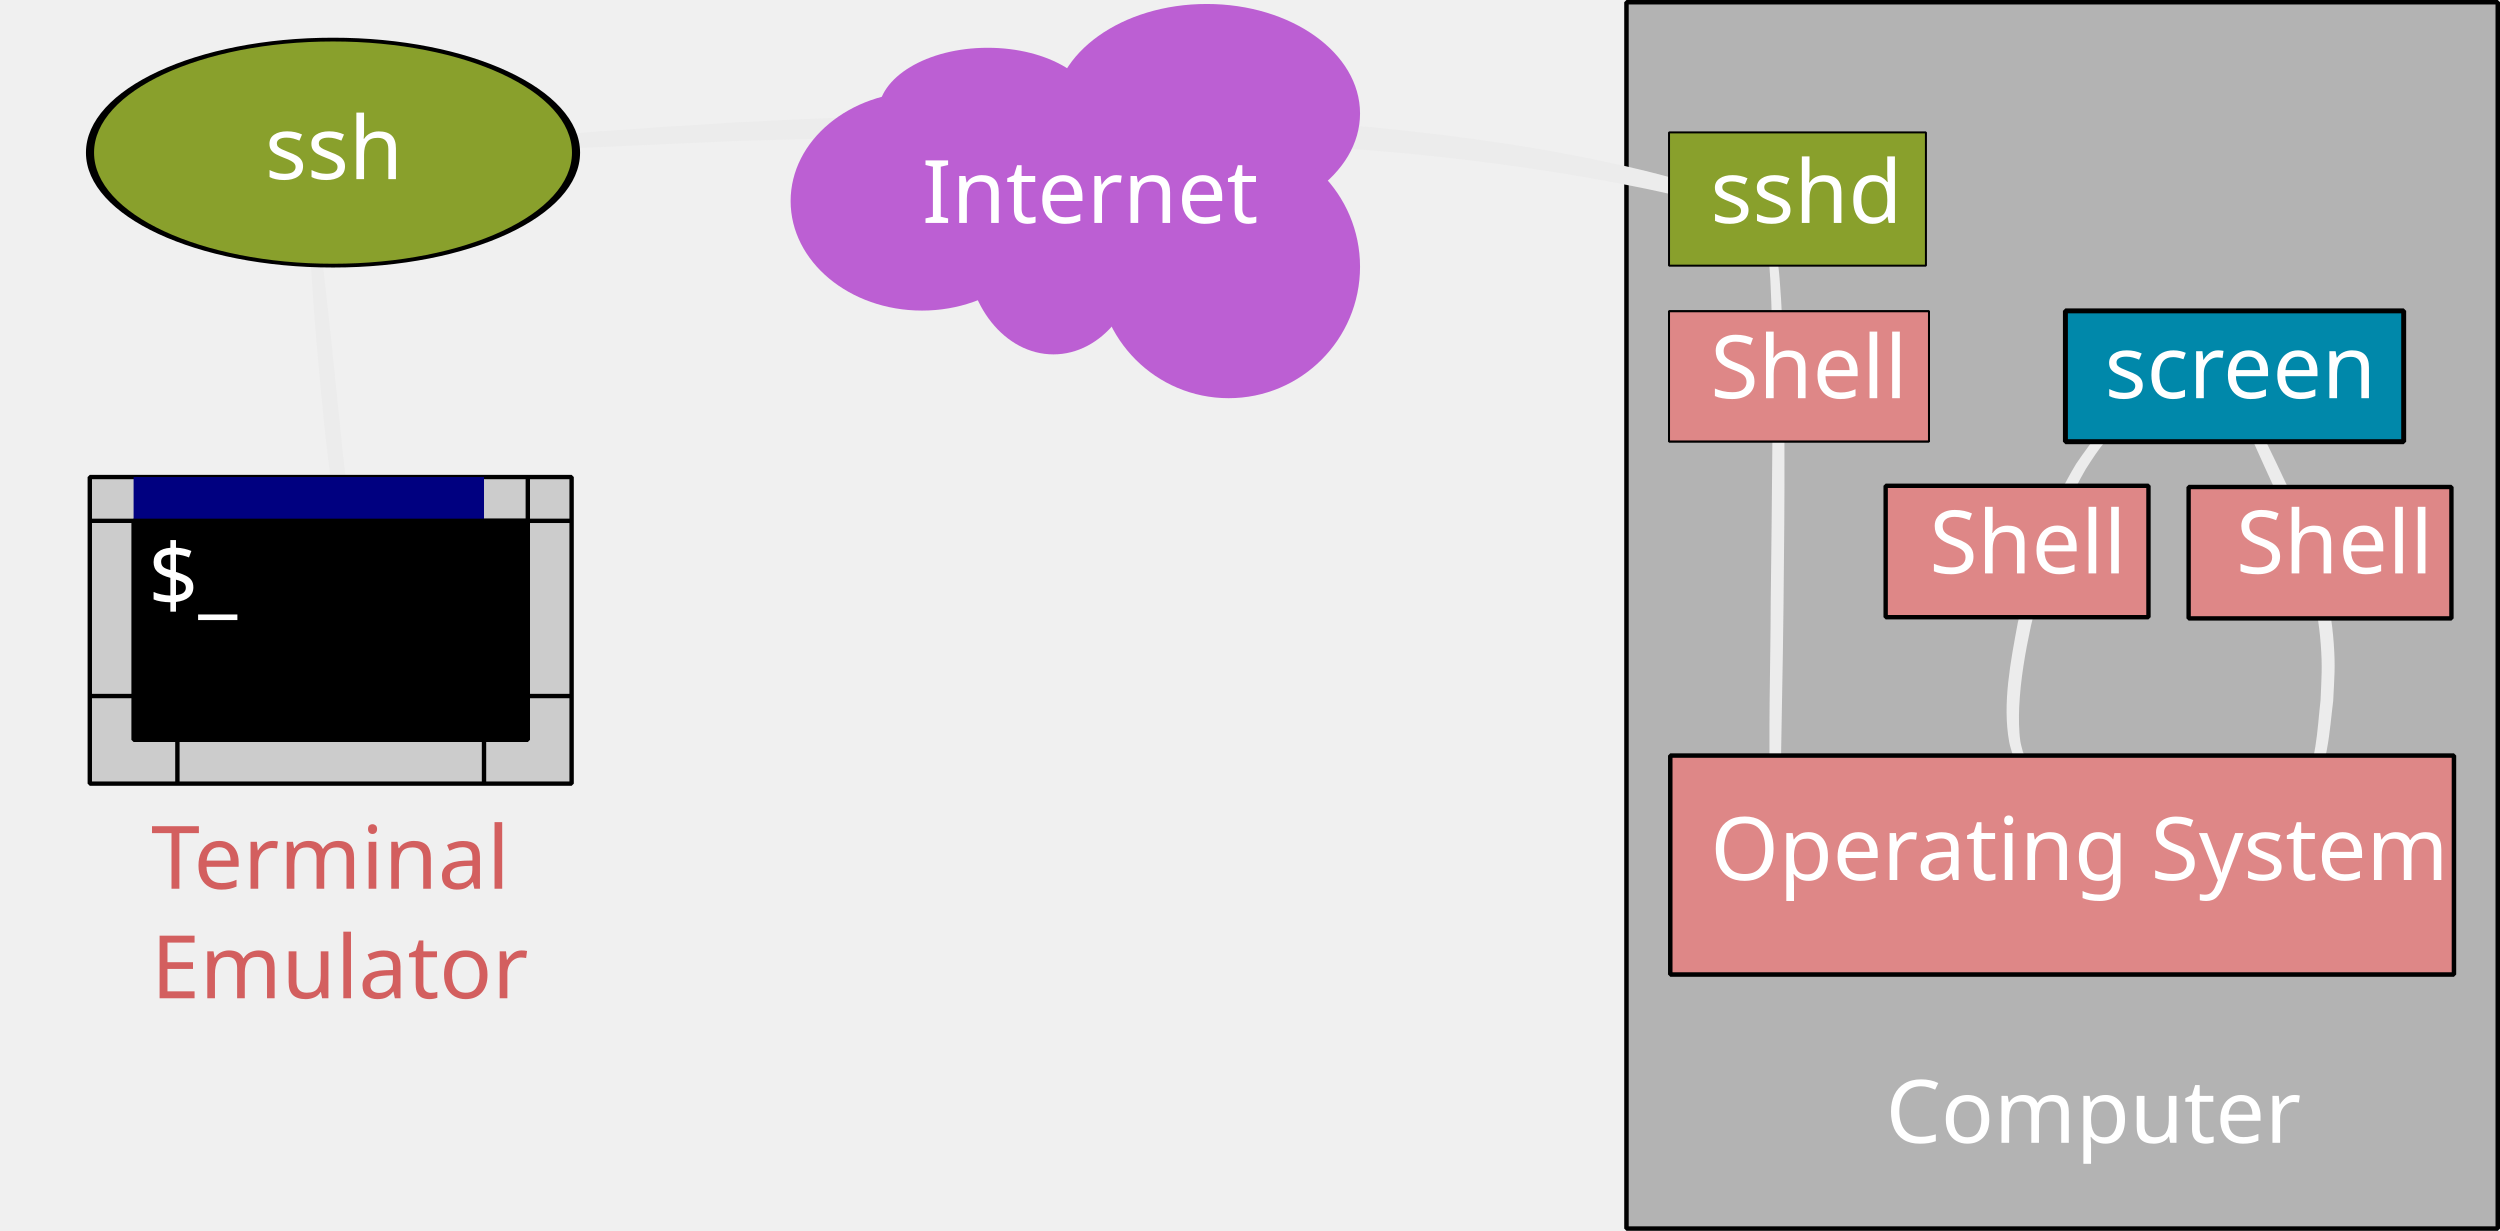
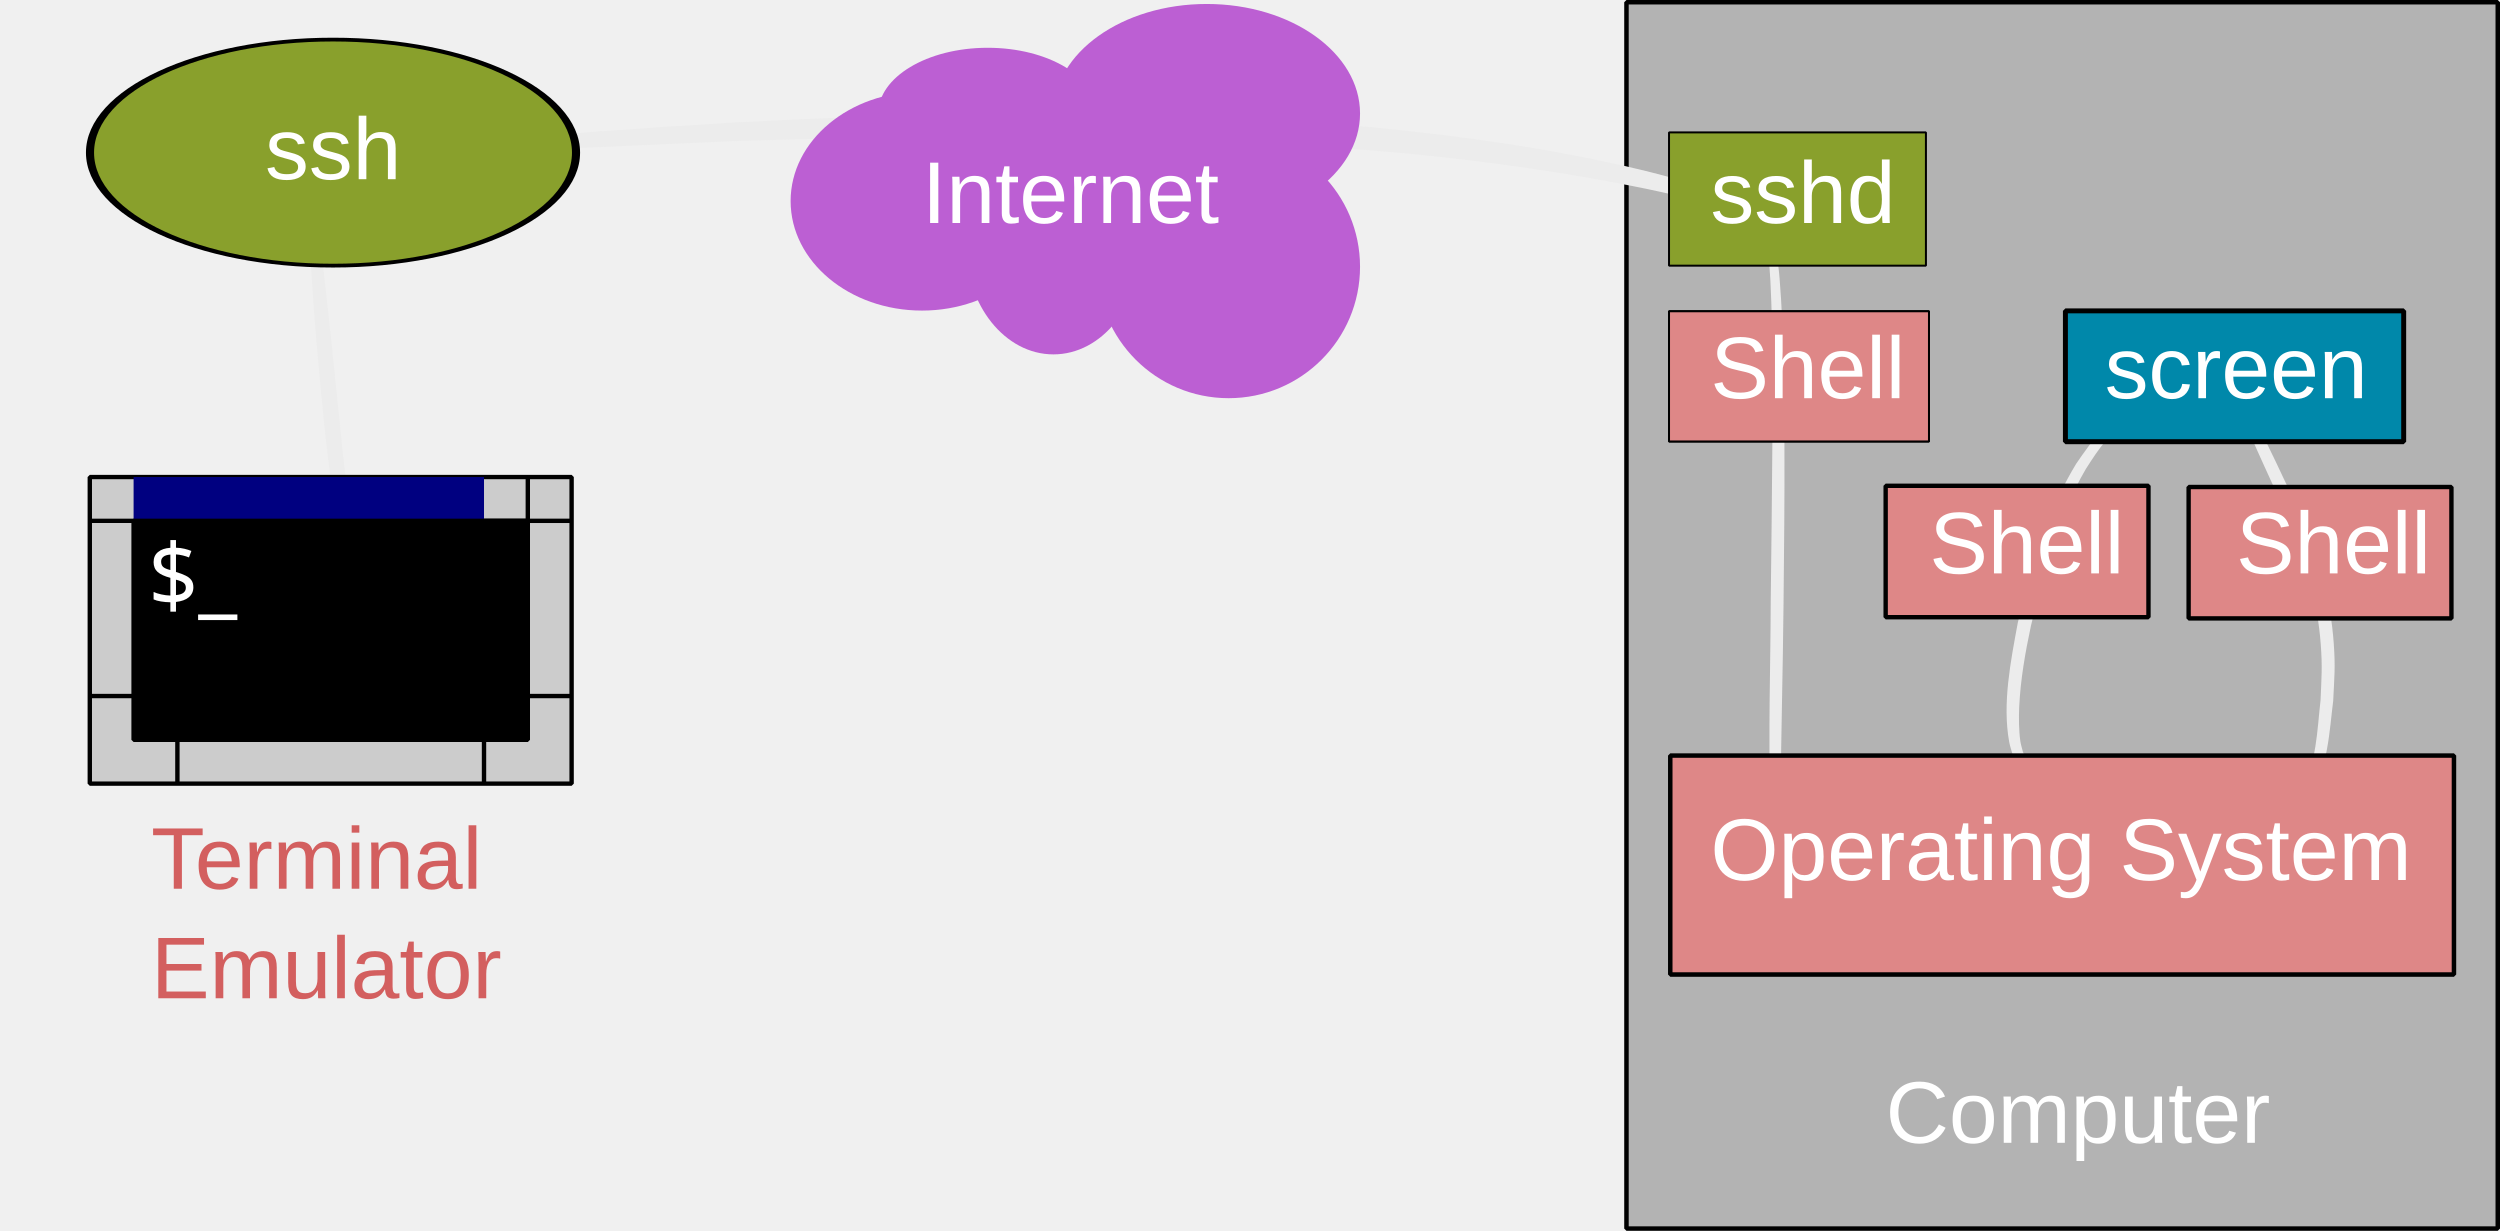
<svg xmlns="http://www.w3.org/2000/svg" width="570.756" height="281" id="svg2" version="1.1">
  <defs id="defs4">
    </defs>
  <g id="layer1" transform="translate(-99.5,-91.45568)">
    <rect style="fill:#b3b3b3;fill-opacity:1;stroke:#000000;stroke-width:1.023;stroke-linecap:round;stroke-linejoin:bevel;stroke-opacity:1" id="rect3022" width="198.92" height="279.977" x="470.825" y="91.967" />
    <path style="fill:#ececec;fill-opacity:1;stroke:#000000;stroke-linecap:round;stroke-linejoin:bevel;stroke-opacity:0" id="path3899" d="m 487.686,92.772 c -3.27,3.458 -6.5,6.971 -9.236,10.878 -0.783,1.118 -1.5,2.28 -2.249,3.42 -6.437,11.02 -9.598,23.509 -12.536,35.817 -1.304,6.117 -2.389,12.303 -2.679,18.562 -0.104,2.252 -0.083,5.444 0.26,7.754 0.124,0.831 0.391,1.634 0.586,2.451 0.864,2.311 2.549,3.87 4.941,4.42 -0.539,-0.103 -0.69,1.521 -0.268,0.442 -0.009,-0.015 0.21,-0.146 0.219,-0.131 l 0,0 c 1.52,-0.298 0.725,2.032 -0.655,1.409 -3.219,-0.4 -5.417,-2.711 -6.617,-5.631 -0.248,-0.915 -0.572,-1.813 -0.743,-2.745 -1.612,-8.78 0.352,-18.516 1.938,-27.132 0.586,-2.454 1.116,-4.923 1.758,-7.363 2.657,-10.095 6.157,-20.086 11.591,-29.044 3.542,-5.202 7.4,-10.195 12.178,-14.338 0.087,-0.107 1.598,1.124 1.511,1.231 z" transform="translate(99.5,91.45568)" />
    <path style="fill:#ececec;fill-opacity:1;stroke:#000000;stroke-linecap:round;stroke-linejoin:bevel;stroke-opacity:0" id="path3901" d="m 513.069,92.097 c 4.371,8.898 8.749,17.783 12.752,26.855 3.729,8.858 6.27,18.179 6.969,27.786 0.41,5.637 0.149,7.713 -0.116,13.263 -0.866,6.802 -1.17,15.582 -5.327,21.397 -0.536,0.75 -1.244,1.361 -1.866,2.042 -0.687,0.416 -1.322,0.935 -2.062,1.249 -2.31,0.979 -5.34,0.697 -7.191,-1.089 -0.252,-0.243 -0.409,-0.568 -0.613,-0.852 -0.17,-1.103 -0.296,-0.608 0.357,-1.49 0.021,-0.052 0.755,0.242 0.734,0.293 l 0,0 c 0.243,0.024 0.122,-0.022 0.336,0.195 1.34,1.065 3.208,1.789 4.914,1.182 0.573,-0.204 1.066,-0.585 1.599,-0.878 0.52,-0.56 1.119,-1.057 1.561,-1.681 3.81,-5.383 3.92,-14.205 4.67,-20.476 0.214,-5.327 0.448,-7.466 0.041,-12.865 -0.704,-9.358 -3.188,-18.431 -6.784,-27.076 -3.939,-9.116 -8.374,-18.019 -12.023,-27.255 -0.042,-0.145 2.004,-0.745 2.046,-0.6 z" transform="translate(99.5,91.45568)" />
    <path style="fill:#ececec;fill-opacity:1;stroke:#000000;stroke-linecap:round;stroke-linejoin:bevel;stroke-opacity:0" id="path3984" d="m 73.329,57.122 c 1.672,13.858 3.025,27.751 4.465,41.634 1.088,11.147 2.542,22.242 4.539,33.261 0.02,0.081 -1.127,0.363 -1.147,0.282 l 0,0 c -0.793,-1.935 -1.771,-3.804 -2.38,-5.805 -0.794,-2.607 -1.3,-5.296 -1.815,-7.972 -1.4,-7.279 -1.85,-12.052 -2.755,-19.459 -1.415,-13.9 -2.697,-27.821 -3.434,-41.776 -0.012,-0.179 2.515,-0.344 2.527,-0.166 z" transform="translate(99.5,91.45568)" />
    <path style="fill:#ececec;fill-opacity:1;stroke:#000000;stroke-linecap:round;stroke-linejoin:bevel;stroke-opacity:0" id="path3914" d="m 206.707,123.95 c 19.834,-1.99 39.74,-3.242 59.631,-4.506 40.159,-2.056 80.454,-3.114 120.632,-0.868 8.584,0.48 17.147,1.281 25.721,1.922 20.568,2.006 41.088,4.856 61.204,9.671 6.432,1.54 14.262,3.731 20.57,6.301 1.452,0.592 2.796,1.42 4.194,2.13 0.352,0.477 1.203,0.858 1.056,1.432 -0.859,3.356 -7.145,0.782 -8.908,0.252 -0.048,-0.02 0.238,-0.699 0.286,-0.679 l 0,0 c 1.24,0.076 2.481,0.132 3.72,0.227 0.792,0.061 1.625,-0.028 2.372,0.243 0.471,0.171 0.876,0.573 1.108,1.017 0.167,0.32 -0.597,-0.407 -0.895,-0.61 -8.214,-2.873 -16.617,-4.858 -25.159,-6.548 -20.211,-3.999 -40.668,-6.626 -61.202,-8.27 -8.546,-0.558 -17.085,-1.239 -25.638,-1.673 -39.227,-1.989 -78.538,-1.538 -117.78,-0.339 -20.085,0.83 -40.161,1.968 -60.26,2.395 -0.148,0.046 -0.8,-2.051 -0.652,-2.097 z" />
    <path style="fill:#ececec;fill-opacity:1;stroke:#000000;stroke-width:1.346;stroke-linecap:round;stroke-linejoin:bevel;stroke-opacity:0" id="path3066" d="m 505.125,149.087 c 0.217,1.94 0.491,3.855 0.65,5.821 0.999,12.364 1.063,25.138 1.114,37.644 0.056,13.82 -0.073,22.624 -0.201,36.507 -0.133,14.876 -0.565,29.731 -0.674,44.608 -0.017,2.388 -0.02,4.777 0.007,7.164 0.01,0.888 0.273,1.846 0.105,2.655 -0.09,0.43 -0.295,-0.693 -0.442,-1.039 0.04,-0.09 0.621,1.142 0.581,1.232 l 0,0 c -0.458,0.17 -0.971,1.009 -1.375,0.508 -0.464,-0.575 -0.595,-1.982 -0.724,-3.109 -0.276,-2.415 -0.391,-4.912 -0.478,-7.393 -0.519,-14.888 0.031,-29.854 0.072,-44.747 0.123,-10.566 0.314,-25.706 0.377,-36.341 0.072,-12.285 0.168,-24.687 -0.446,-36.926 -0.094,-1.873 -0.269,-3.722 -0.404,-5.583 -0.032,-0.283 1.806,-1.284 1.838,-1.001 z" />
    <rect style="fill:#de8787;fill-opacity:1;stroke:#000000;stroke-width:1.026;stroke-linecap:round;stroke-linejoin:bevel;stroke-opacity:1" id="rect3026" width="178.917" height="49.989" x="480.826" y="263.953" />
    <g id="g3096">
      <rect y="162.517" x="480.541" height="29.726" width="59.349" id="rect3024" style="fill:#de8787;fill-opacity:1;stroke:#000000;stroke-width:0.456;stroke-linecap:round;stroke-linejoin:bevel;stroke-opacity:1" />
      <text id="text3041" y="182.362" x="490" style="font-size:20px;font-style:normal;font-variant:normal;font-weight:normal;font-stretch:normal;text-align:start;line-height:125%;letter-spacing:0px;word-spacing:0px;writing-mode:lr-tb;text-anchor:start;fill:#ffffff;fill-opacity:1;stroke:none;font-family:Trebuchet MS;-inkscape-font-specification:Trebuchet MS" xml:space="preserve">
        <tspan y="182.362" x="490" id="tspan3043">Shell</tspan>
      </text>
    </g>
-     <text xml:space="preserve" style="font-size:20px;font-style:normal;font-weight:normal;line-height:125%;letter-spacing:0px;word-spacing:0px;fill:#ffffff;fill-opacity:1;stroke:none;font-family:Trebuchet MS;-inkscape-font-specification:Trebuchet MS;font-stretch:normal;font-variant:normal;text-anchor:start;text-align:start;writing-mode:lr" x="490" y="292.362" id="text3045">
+     <text xml:space="preserve" style="font-size:20px;font-style:normal;font-weight:normal;line-height:125%;letter-spacing:0px;word-spacing:0px;fill:#ffffff;fill-opacity:1;stroke:none;font-family:Liberation Sans;-inkscape-font-specification:Liberation Sans;font-stretch:normal;font-variant:normal;text-anchor:start;text-align:start;writing-mode:lr" x="490" y="292.362" id="text3045">
      <tspan id="tspan3047" x="490" y="292.362">Operating System</tspan>
    </text>
-     <text xml:space="preserve" style="font-size:20px;font-style:normal;font-weight:normal;line-height:125%;letter-spacing:0px;word-spacing:0px;fill:#d35f5f;fill-opacity:1;stroke:none;font-family:Trebuchet MS;-inkscape-font-specification:Trebuchet MS;font-stretch:normal;font-variant:normal;text-anchor:start;text-align:start;writing-mode:lr" x="134" y="294.362" id="text3906">
+     <text xml:space="preserve" style="font-size:20px;font-style:normal;font-weight:normal;line-height:125%;letter-spacing:0px;word-spacing:0px;fill:#d35f5f;fill-opacity:1;stroke:none;font-family:Liberation Sans;-inkscape-font-specification:Liberation Sans;font-stretch:normal;font-variant:normal;text-anchor:start;text-align:start;writing-mode:lr" x="134" y="294.362" id="text3906">
      <tspan id="tspan3908" x="134" y="294.362">Terminal</tspan>
      <tspan x="134" y="319.362" id="tspan3927">Emulator</tspan>
    </text>
-     <text xml:space="preserve" style="font-size:20px;font-style:normal;font-weight:normal;line-height:125%;letter-spacing:0px;word-spacing:0px;fill:#ffffff;fill-opacity:1;stroke:none;font-family:Trebuchet MS;-inkscape-font-specification:Trebuchet MS;font-stretch:normal;font-variant:normal;text-anchor:start;text-align:start;writing-mode:lr" x="530" y="352.362" id="text3910">
+     <text xml:space="preserve" style="font-size:20px;font-style:normal;font-weight:normal;line-height:125%;letter-spacing:0px;word-spacing:0px;fill:#ffffff;fill-opacity:1;stroke:none;font-family:Liberation Sans;-inkscape-font-specification:Liberation Sans;font-stretch:normal;font-variant:normal;text-anchor:start;text-align:start;writing-mode:lr" x="530" y="352.362" id="text3910">
      <tspan id="tspan3912" x="530" y="352.362">Computer</tspan>
    </text>
    <g id="g3929" transform="translate(0,98)">
      <rect y="102.362" x="120" height="70" width="110" id="rect2987" style="fill:#cccccc;fill-opacity:1;stroke:#000000;stroke-linecap:round;stroke-linejoin:bevel;stroke-opacity:1" />
      <rect y="112.362" x="130" height="50" width="90" id="rect2991" style="fill:#000000;fill-opacity:1;stroke:#000000;stroke-linecap:round;stroke-linejoin:bevel;stroke-opacity:1" />
      <text id="text3002" y="131.943" x="133.332" style="font-size:20px;font-style:normal;font-weight:normal;line-height:125%;letter-spacing:0px;word-spacing:0px;fill:#ffffff;fill-opacity:1;stroke:none;font-family:Sans" xml:space="preserve">
        <tspan y="131.943" x="133.332" id="tspan3004">$_</tspan>
      </text>
      <rect transform="translate(99.5,91.45568)" y="10.906" x="30.5" height="10" width="80" id="rect3919" style="fill:#000080;fill-opacity:1;stroke:#000000;stroke-linecap:round;stroke-linejoin:bevel;stroke-opacity:0" />
      <path transform="translate(99.5,91.45568)" id="path3921" d="m 20.5,20.907 c 10,0 100,0 100,0 l 0,-10 0,0" style="fill:none;stroke:#000000;stroke-width:1px;stroke-linecap:butt;stroke-linejoin:miter;stroke-opacity:1" />
      <path transform="translate(99.5,91.45568)" id="path3923" d="m 120.5,20.907 10,0" style="fill:none;stroke:#000000;stroke-width:1px;stroke-linecap:butt;stroke-linejoin:miter;stroke-opacity:1" />
      <path transform="translate(99.5,91.45568)" id="path3925" d="m 20.5,60.907 110,0 -20,0 0,20 0,-20 -70,0 0,20" style="fill:none;stroke:#000000;stroke-width:1px;stroke-linecap:butt;stroke-linejoin:miter;stroke-opacity:1" />
    </g>
    <rect style="fill:#89a02c;fill-opacity:1;stroke:#000000;stroke-width:0.458;stroke-linecap:round;stroke-linejoin:bevel;stroke-opacity:1" id="rect3024-1" width="58.652" height="30.418" x="480.542" y="121.685" />
-     <text xml:space="preserve" style="font-size:20px;font-style:normal;font-variant:normal;font-weight:normal;font-stretch:normal;text-align:start;line-height:125%;letter-spacing:0px;word-spacing:0px;writing-mode:lr-tb;text-anchor:start;fill:#ffffff;fill-opacity:1;stroke:none;font-family:Trebuchet MS;-inkscape-font-specification:Trebuchet MS" x="490" y="142.362" id="text3041-7">
+     <text xml:space="preserve" style="font-size:20px;font-style:normal;font-variant:normal;font-weight:normal;font-stretch:normal;text-align:start;line-height:125%;letter-spacing:0px;word-spacing:0px;writing-mode:lr;text-anchor:start;fill:#ffffff;fill-opacity:1;stroke:none;font-family:Liberation Sans;-inkscape-font-specification:Liberation Sans" x="490" y="142.362" id="text3041-7">
      <tspan id="tspan3043-4" x="490" y="142.362">sshd</tspan>
    </text>
    <path style="fill:#89a02c;fill-opacity:1;stroke:#000000;stroke-linecap:round;stroke-linejoin:bevel;stroke-opacity:1" id="path3978" d="m 110.5,50.907 c 0,16.569 -13.431,30 -30,30 -16.569,0 -30,-13.431 -30,-30 0,-16.569 13.431,-30 30,-30 16.569,0 30,13.431 30,30 z" transform="matrix(1.849305,0,0,0.860145,26.65941,82.51017)" />
-     <text xml:space="preserve" style="font-size:20px;font-style:normal;font-weight:normal;line-height:125%;letter-spacing:0px;word-spacing:0px;fill:#ffffff;fill-opacity:1;stroke:none;font-family:Trebuchet MS;-inkscape-font-specification:Trebuchet MS;font-stretch:normal;font-variant:normal;text-anchor:start;text-align:start;writing-mode:lr" x="160" y="132.362" id="text3980">
+     <text xml:space="preserve" style="font-size:20px;font-style:normal;font-weight:normal;line-height:125%;letter-spacing:0px;word-spacing:0px;fill:#ffffff;fill-opacity:1;stroke:none;font-family:Liberation Sans;-inkscape-font-specification:Liberation Sans;font-stretch:normal;font-variant:normal;text-anchor:start;text-align:start;writing-mode:lr" x="160" y="132.362" id="text3980">
      <tspan id="tspan3982" x="160" y="132.362">ssh</tspan>
    </text>
    <g id="g4000" style="fill:#bc5fd3">
      <path transform="translate(99.5,91.45568)" d="m 240.5,45.907 c 0,13.807 -13.431,25 -30,25 -16.569,0 -30,-11.193 -30,-25 0,-13.807 13.431,-25 30,-25 16.569,0 30,11.193 30,25 z" id="path3986" style="fill:#bc5fd3;fill-opacity:1;stroke:#000000;stroke-linecap:round;stroke-linejoin:bevel;stroke-opacity:0" />
      <path transform="translate(99.5,91.45568)" d="m 250.5,25.907 c 0,8.284 -11.193,15 -25,15 -13.807,0 -25,-6.716 -25,-15 0,-8.284 11.193,-15 25,-15 13.807,0 25,6.716 25,15 z" id="path3988" style="fill:#bc5fd3;fill-opacity:1;stroke:#000000;stroke-linecap:round;stroke-linejoin:bevel;stroke-opacity:0" />
      <path transform="translate(99.5,91.45568)" d="m 260.5,55.907 c 0,13.807 -8.954,25 -20,25 -11.046,0 -20,-11.193 -20,-25 0,-13.807 8.954,-25 20,-25 11.046,0 20,11.193 20,25 z" id="path3990" style="fill:#bc5fd3;fill-opacity:1;stroke:#000000;stroke-linecap:round;stroke-linejoin:bevel;stroke-opacity:0" />
      <path transform="translate(99.5,91.45568)" d="m 280.5,45.907 c 0,8.284 -8.954,15 -20,15 -11.046,0 -20,-6.716 -20,-15 0,-8.284 8.954,-15 20,-15 11.046,0 20,6.716 20,15 z" id="path3992" style="fill:#bc5fd3;fill-opacity:1;stroke:#000000;stroke-linecap:round;stroke-linejoin:bevel;stroke-opacity:0" />
      <path transform="translate(99.5,91.45568)" d="m 310.5,25.907 c 0,13.807 -15.67,25 -35,25 -19.33,0 -35,-11.193 -35,-25 0,-13.807 15.67,-25 35,-25 19.33,0 35,11.193 35,25 z" id="path3994" style="fill:#bc5fd3;fill-opacity:1;stroke:#000000;stroke-linecap:round;stroke-linejoin:bevel;stroke-opacity:0" />
      <path transform="translate(99.5,91.45568)" d="m 310.5,60.907 c 0,16.569 -13.431,30 -30,30 -16.569,0 -30,-13.431 -30,-30 0,-16.569 13.431,-30 30,-30 16.569,0 30,13.431 30,30 z" id="path3998" style="fill:#bc5fd3;fill-opacity:1;stroke:#000000;stroke-linecap:round;stroke-linejoin:bevel;stroke-opacity:0" />
    </g>
-     <text xml:space="preserve" style="font-size:20px;font-style:normal;font-weight:normal;line-height:125%;letter-spacing:0px;word-spacing:0px;fill:#ffffff;fill-opacity:1;stroke:none;font-family:Trebuchet MS;-inkscape-font-specification:Trebuchet MS;font-stretch:normal;font-variant:normal;text-anchor:start;text-align:start;writing-mode:lr" x="310" y="142.362" id="text4008">
+     <text xml:space="preserve" style="font-size:20px;font-style:normal;font-weight:normal;line-height:125%;letter-spacing:0px;word-spacing:0px;fill:#ffffff;fill-opacity:1;stroke:none;font-family:Liberation Sans;-inkscape-font-specification:Liberation Sans;font-stretch:normal;font-variant:normal;text-anchor:start;text-align:start;writing-mode:lr" x="310" y="142.362" id="text4008">
      <tspan id="tspan4010" x="310" y="142.362">Internet</tspan>
    </text>
    <rect style="fill:#de8787;fill-opacity:1;stroke:#000000;stroke-linecap:round;stroke-linejoin:bevel;stroke-opacity:1" id="rect3115" width="60" height="30" x="530" y="202.362" />
    <rect style="fill:#de8787;fill-opacity:1;stroke:#000000;stroke-linecap:round;stroke-linejoin:bevel;stroke-opacity:1" id="rect3117" width="60" height="30" x="599.167" y="202.64" />
    <rect style="fill:#0088aa;fill-opacity:1;stroke:#000000;stroke-width:1.132;stroke-linecap:round;stroke-linejoin:bevel;stroke-opacity:1" id="rect3887" width="77.229" height="29.868" x="571.038" y="162.428" />
    <g id="g3889">
      <rect style="fill:#de8787;fill-opacity:1;stroke:#000000;stroke-width:0.456;stroke-linecap:round;stroke-linejoin:bevel;stroke-opacity:1" id="rect3891" width="59.349" height="29.726" x="480.541" y="162.517" />
      <text xml:space="preserve" style="font-size:20px;font-style:normal;font-variant:normal;font-weight:normal;font-stretch:normal;text-align:start;line-height:125%;letter-spacing:0px;word-spacing:0px;writing-mode:lr-tb;text-anchor:start;fill:#ffffff;fill-opacity:1;stroke:none;font-family:Trebuchet MS;-inkscape-font-specification:Trebuchet MS" x="490" y="182.362" id="text3893">
-         <tspan id="tspan3895" x="490" y="182.362">Shell</tspan>
+         <tspan id="tspan3895" x="490" y="182.362" style="-inkscape-font-specification:Liberation Sans;font-family:Liberation Sans;font-weight:normal;font-style:normal;font-stretch:normal;font-variant:normal;font-size:20px;text-anchor:start;text-align:start;writing-mode:lr;line-height:125%">Shell</tspan>
      </text>
    </g>
-     <text xml:space="preserve" style="font-size:20px;font-style:normal;font-weight:normal;line-height:125%;letter-spacing:0px;word-spacing:0px;fill:#ffffff;fill-opacity:1;stroke:none;font-family:Sans" x="580" y="182.362" id="text3903">
-       <tspan id="tspan3905" x="580" y="182.362" style="font-style:normal;font-variant:normal;font-weight:normal;font-stretch:normal;font-family:Trebuchet MS;-inkscape-font-specification:Trebuchet MS">screen</tspan>
+     <text xml:space="preserve" style="font-size:20px;font-style:normal;font-weight:normal;line-height:125%;letter-spacing:0px;word-spacing:0px;fill:#ffffff;fill-opacity:1;stroke:none;font-family:Liberation Sans;-inkscape-font-specification:Liberation Sans;font-stretch:normal;font-variant:normal;text-anchor:start;text-align:start;writing-mode:lr" x="580" y="182.362" id="text3903">
+       <tspan id="tspan3905" x="580" y="182.362" style="font-style:normal;font-variant:normal;font-weight:normal;font-stretch:normal;font-family:Liberation Sans;-inkscape-font-specification:Liberation Sans;font-size:20px;text-anchor:start;text-align:start;writing-mode:lr;line-height:125%">screen</tspan>
    </text>
-     <text xml:space="preserve" style="font-size:20px;font-style:normal;font-weight:normal;line-height:125%;letter-spacing:0px;word-spacing:0px;fill:#ffffff;fill-opacity:1;stroke:none;font-family:Sans" x="540" y="222.362" id="text3907">
-       <tspan x="540" y="222.362" id="tspan3911" style="-inkscape-font-specification:Trebuchet MS;font-family:Trebuchet MS;font-weight:normal;font-style:normal;font-stretch:normal;font-variant:normal">Shell</tspan>
+     <text xml:space="preserve" style="font-size:20px;font-style:normal;font-weight:normal;line-height:125%;letter-spacing:0px;word-spacing:0px;fill:#ffffff;fill-opacity:1;stroke:none;font-family:Liberation Sans;-inkscape-font-specification:Liberation Sans;font-stretch:normal;font-variant:normal;text-anchor:start;text-align:start;writing-mode:lr" x="540" y="222.362" id="text3907">
+       <tspan x="540" y="222.362" id="tspan3911" style="-inkscape-font-specification:Liberation Sans;font-family:Liberation Sans;font-weight:normal;font-style:normal;font-stretch:normal;font-variant:normal;font-size:20px;text-anchor:start;text-align:start;writing-mode:lr;line-height:125%">Shell</tspan>
    </text>
-     <text xml:space="preserve" style="font-size:20px;font-style:normal;font-weight:normal;line-height:125%;letter-spacing:0px;word-spacing:0px;fill:#ffffff;fill-opacity:1;stroke:none;font-family:Sans" x="610" y="222.362" id="text3915">
-       <tspan id="tspan3917" x="610" y="222.362" style="font-style:normal;font-variant:normal;font-weight:normal;font-stretch:normal;font-family:Trebuchet MS;-inkscape-font-specification:Trebuchet MS">Shell</tspan>
+     <text xml:space="preserve" style="font-size:20px;font-style:normal;font-weight:normal;line-height:125%;letter-spacing:0px;word-spacing:0px;fill:#ffffff;fill-opacity:1;stroke:none;font-family:Liberation Sans;-inkscape-font-specification:Liberation Sans;font-stretch:normal;font-variant:normal;text-anchor:start;text-align:start;writing-mode:lr" x="610" y="222.362" id="text3915">
+       <tspan id="tspan3917" x="610" y="222.362" style="font-style:normal;font-variant:normal;font-weight:normal;font-stretch:normal;font-family:Liberation Sans;-inkscape-font-specification:Liberation Sans;font-size:20px;text-anchor:start;text-align:start;writing-mode:lr;line-height:125%">Shell</tspan>
    </text>
  </g>
</svg>
